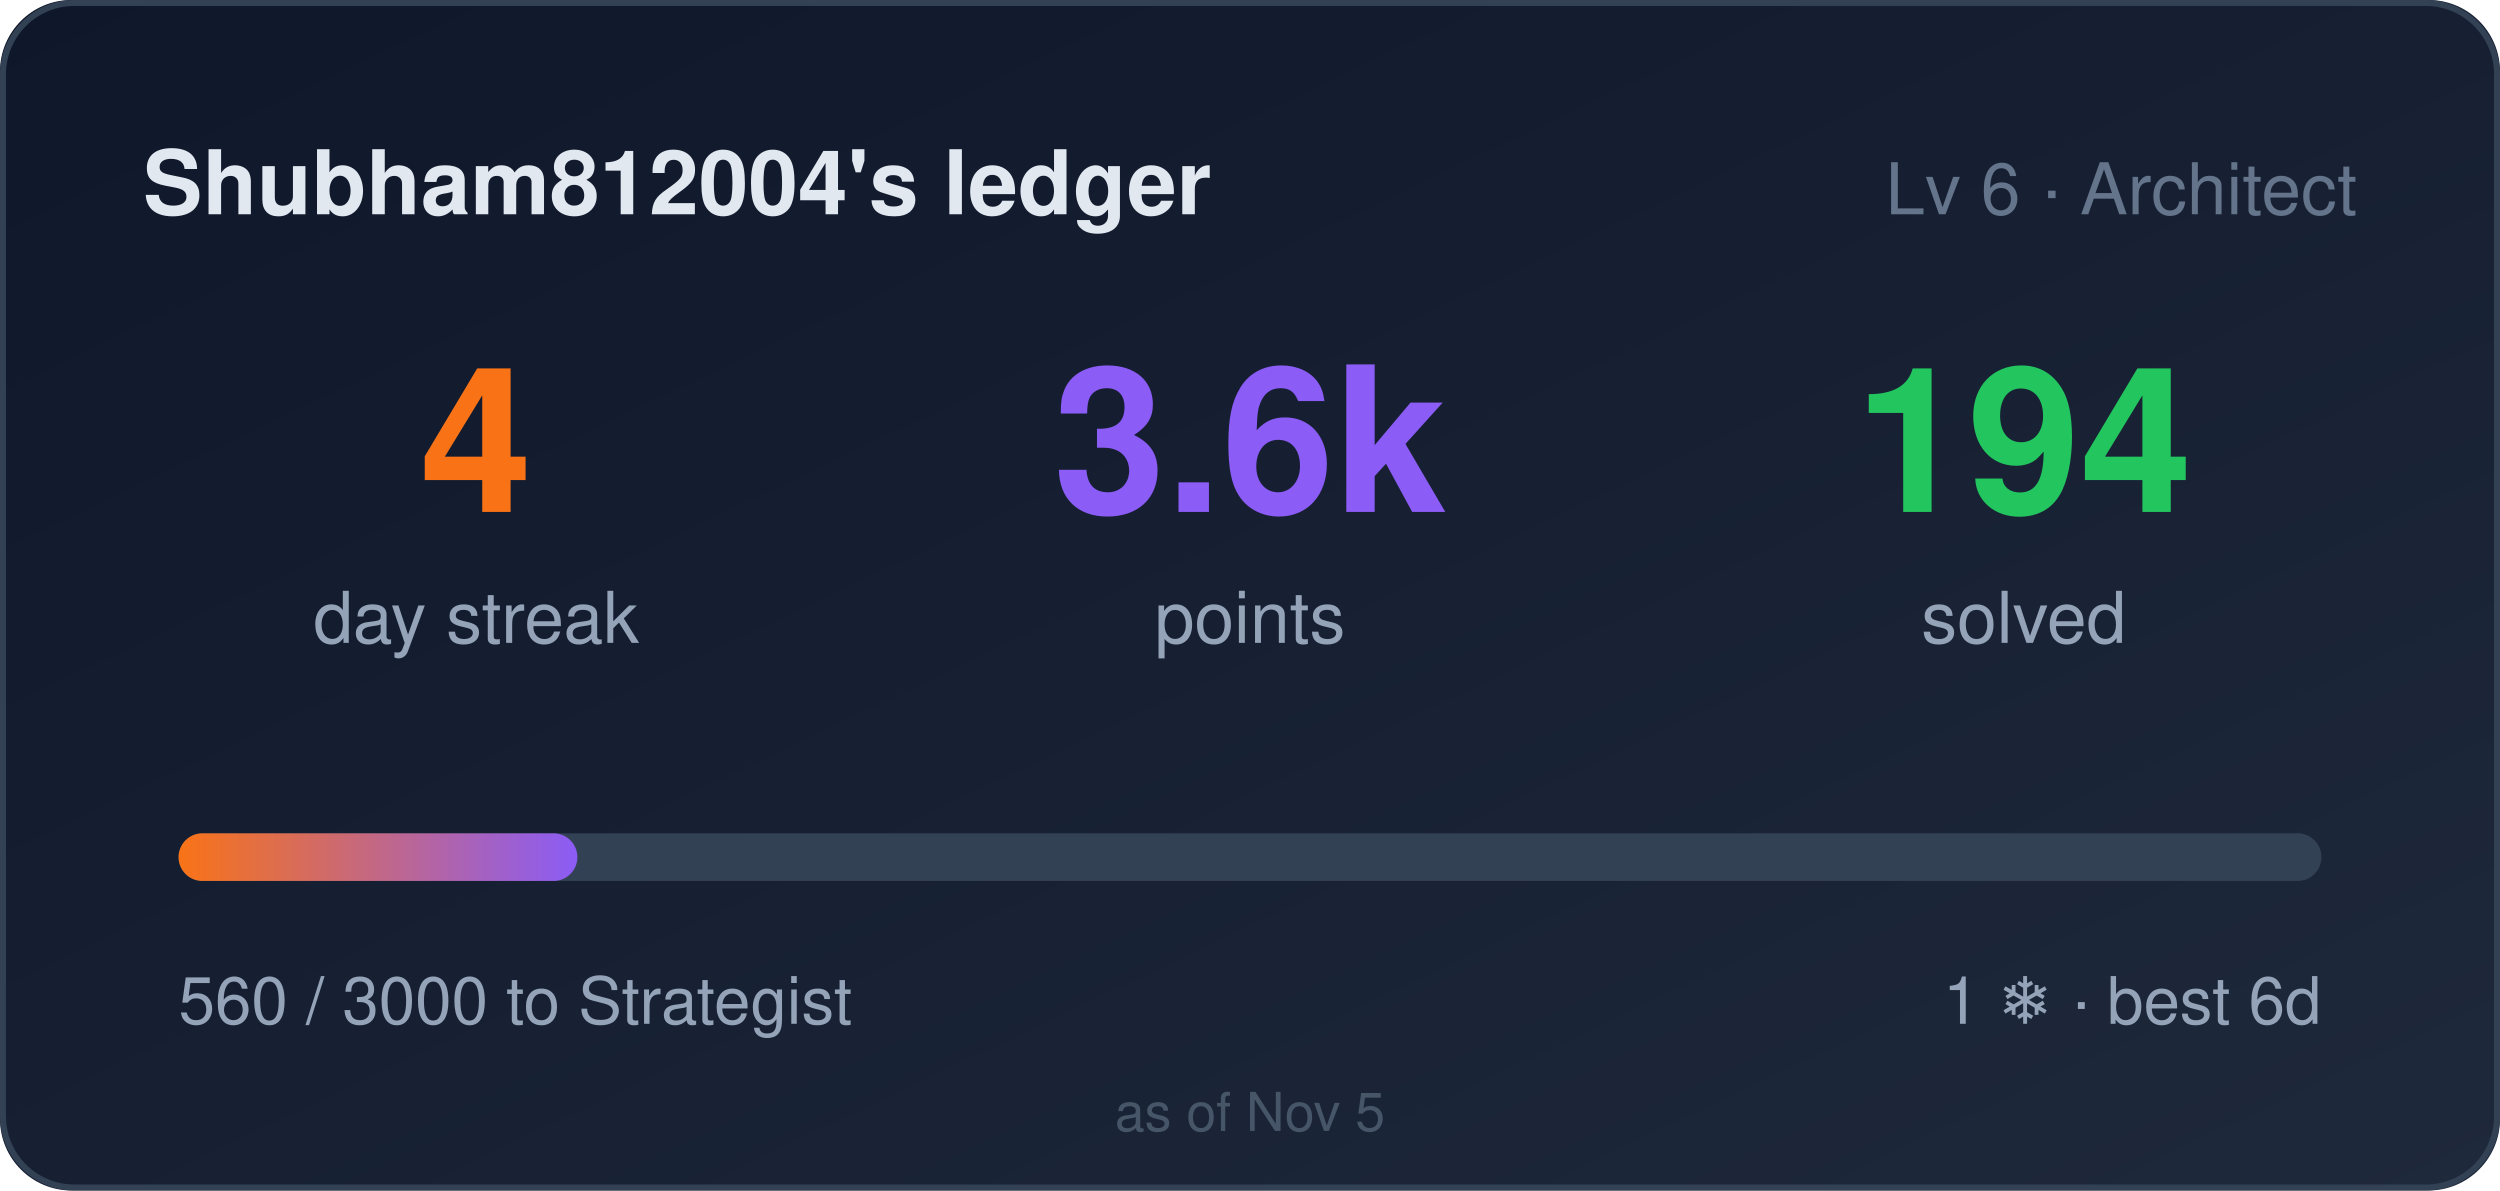
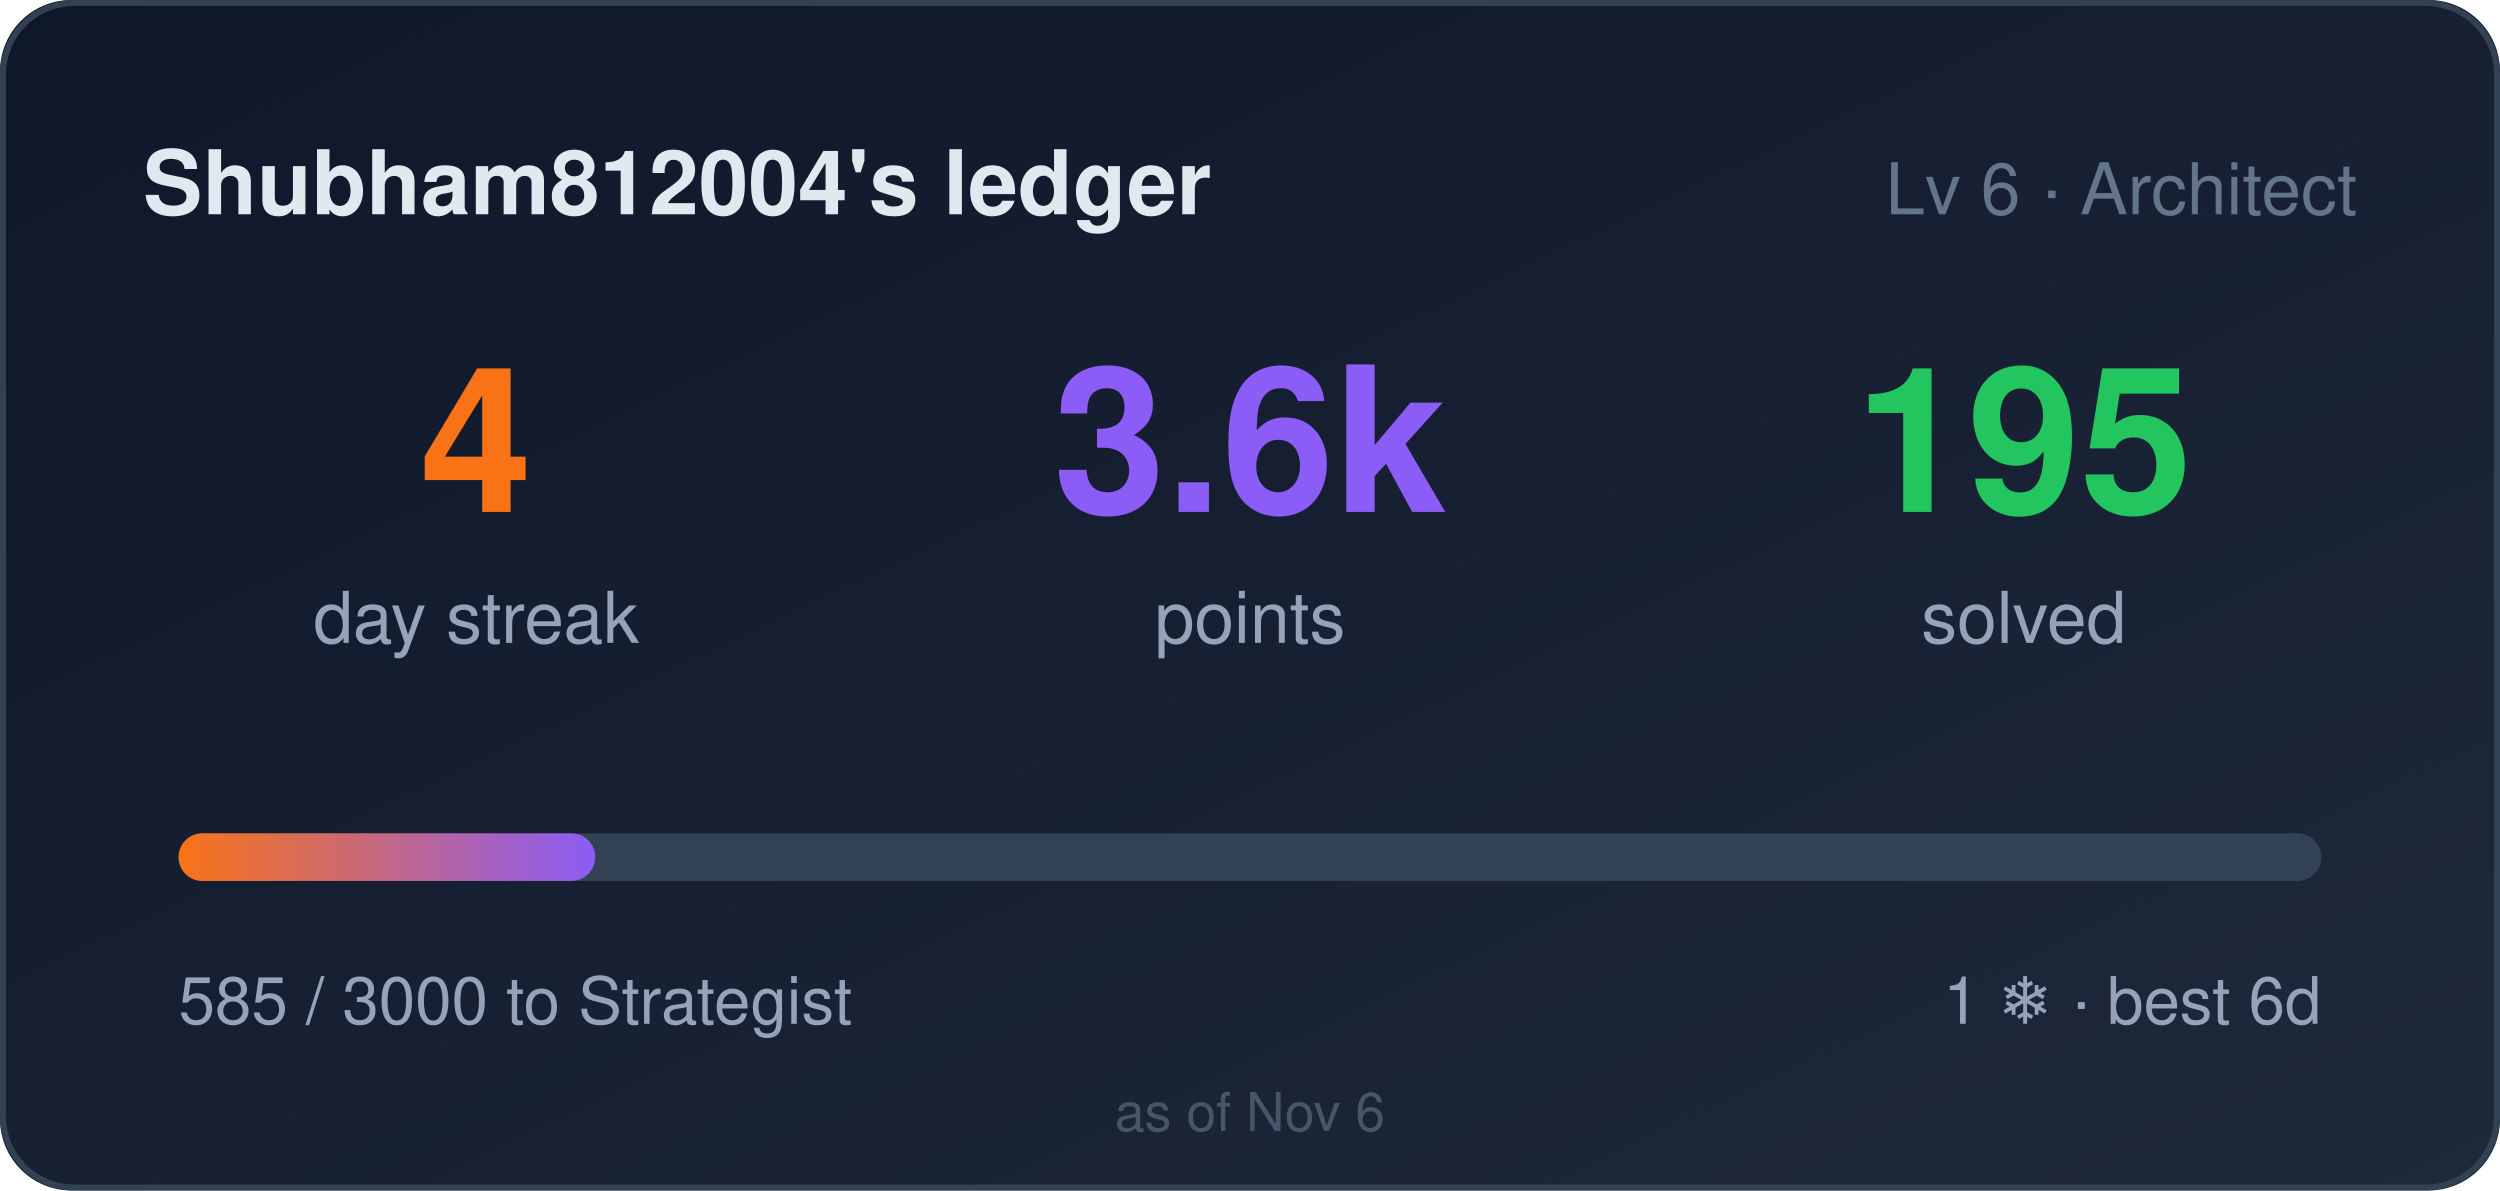
- <svg xmlns="http://www.w3.org/2000/svg" width="420" height="200" role="img" aria-label="Shubham812004's ledger: 4 day streak, 3560 points">
+ <svg xmlns="http://www.w3.org/2000/svg" width="420" height="200" role="img" aria-label="Shubham812004's ledger: 4 day streak, 3585 points">
  <style>
    .bar,.n{transform-box:fill-box}
    .bar{transform-origin:left center}
    @media (prefers-reduced-motion: no-preference){
      .bar{animation:cl-grow .9s cubic-bezier(.22,1,.36,1) both}
      .n{animation:cl-rise .5s ease-out both}
      .n2{animation-delay:.08s}
      .n3{animation-delay:.16s}
    }
    @keyframes cl-grow{from{transform:scaleX(0)}to{transform:scaleX(1)}}
    @keyframes cl-rise{from{opacity:0;transform:translateY(6px)}to{opacity:1;transform:none}}
  </style>
  <defs>
    <linearGradient id="bg" x1="0" y1="0" x2="1" y2="1">
      <stop offset="0" stop-color="#0f172a" />
      <stop offset="1" stop-color="#1e293b" />
    </linearGradient>
    <linearGradient id="bar" x1="0" y1="0" x2="1" y2="0">
      <stop offset="0" stop-color="#f97316" />
      <stop offset="1" stop-color="#8b5cf6" />
    </linearGradient>
  </defs>
  <rect width="420" height="200" rx="12" fill="url(#bg)" />
  <rect x="0.5" y="0.5" width="419" height="199" rx="12" fill="none" stroke="#334155" />
  <text x="24" y="36" fill="#e2e8f0" font-size="15" font-weight="600" font-family="Segoe UI,Helvetica,Arial,sans-serif">Shubham812004's ledger</text>
  <text x="396" y="36" fill="#64748b" font-size="12" text-anchor="end" font-family="Segoe UI,Helvetica,Arial,sans-serif">Lv 6 · Architect</text>
  <g font-family="Segoe UI,Helvetica,Arial,sans-serif">
    <text class="n n1" x="80" y="86" fill="#f97316" font-size="34" font-weight="700" text-anchor="middle">4</text>
    <text x="80" y="108" fill="#94a3b8" font-size="12" text-anchor="middle">day streak</text>
    <text class="n n2" x="210" y="86" fill="#8b5cf6" font-size="34" font-weight="700" text-anchor="middle">3.6k</text>
    <text x="210" y="108" fill="#94a3b8" font-size="12" text-anchor="middle">points</text>
-     <text class="n n3" x="340" y="86" fill="#22c55e" font-size="34" font-weight="700" text-anchor="middle">194</text>
+     <text class="n n3" x="340" y="86" fill="#22c55e" font-size="34" font-weight="700" text-anchor="middle">195</text>
    <text x="340" y="108" fill="#94a3b8" font-size="12" text-anchor="middle">solved</text>
  </g>
  <rect x="30" y="140" width="360" height="8" rx="4" fill="#334155" />
-   <rect class="bar" x="30" y="140" width="67" height="8" rx="4" fill="url(#bar)" />
-   <text x="30" y="172" fill="#94a3b8" font-size="11" font-family="Segoe UI,Helvetica,Arial,sans-serif">560 / 3000 to Strategist</text>
+   <rect class="bar" x="30" y="140" width="70" height="8" rx="4" fill="url(#bar)" />
+   <text x="30" y="172" fill="#94a3b8" font-size="11" font-family="Segoe UI,Helvetica,Arial,sans-serif">585 / 3000 to Strategist</text>
  <text x="390" y="172" fill="#94a3b8" font-size="11" text-anchor="end" font-family="Segoe UI,Helvetica,Arial,sans-serif">1 ❄ · best 6d</text>
-   <text x="210" y="190" fill="#475569" font-size="9" text-anchor="middle" font-family="Segoe UI,Helvetica,Arial,sans-serif">as of Nov 5</text>
+   <text x="210" y="190" fill="#475569" font-size="9" text-anchor="middle" font-family="Segoe UI,Helvetica,Arial,sans-serif">as of Nov 6</text>
</svg>
